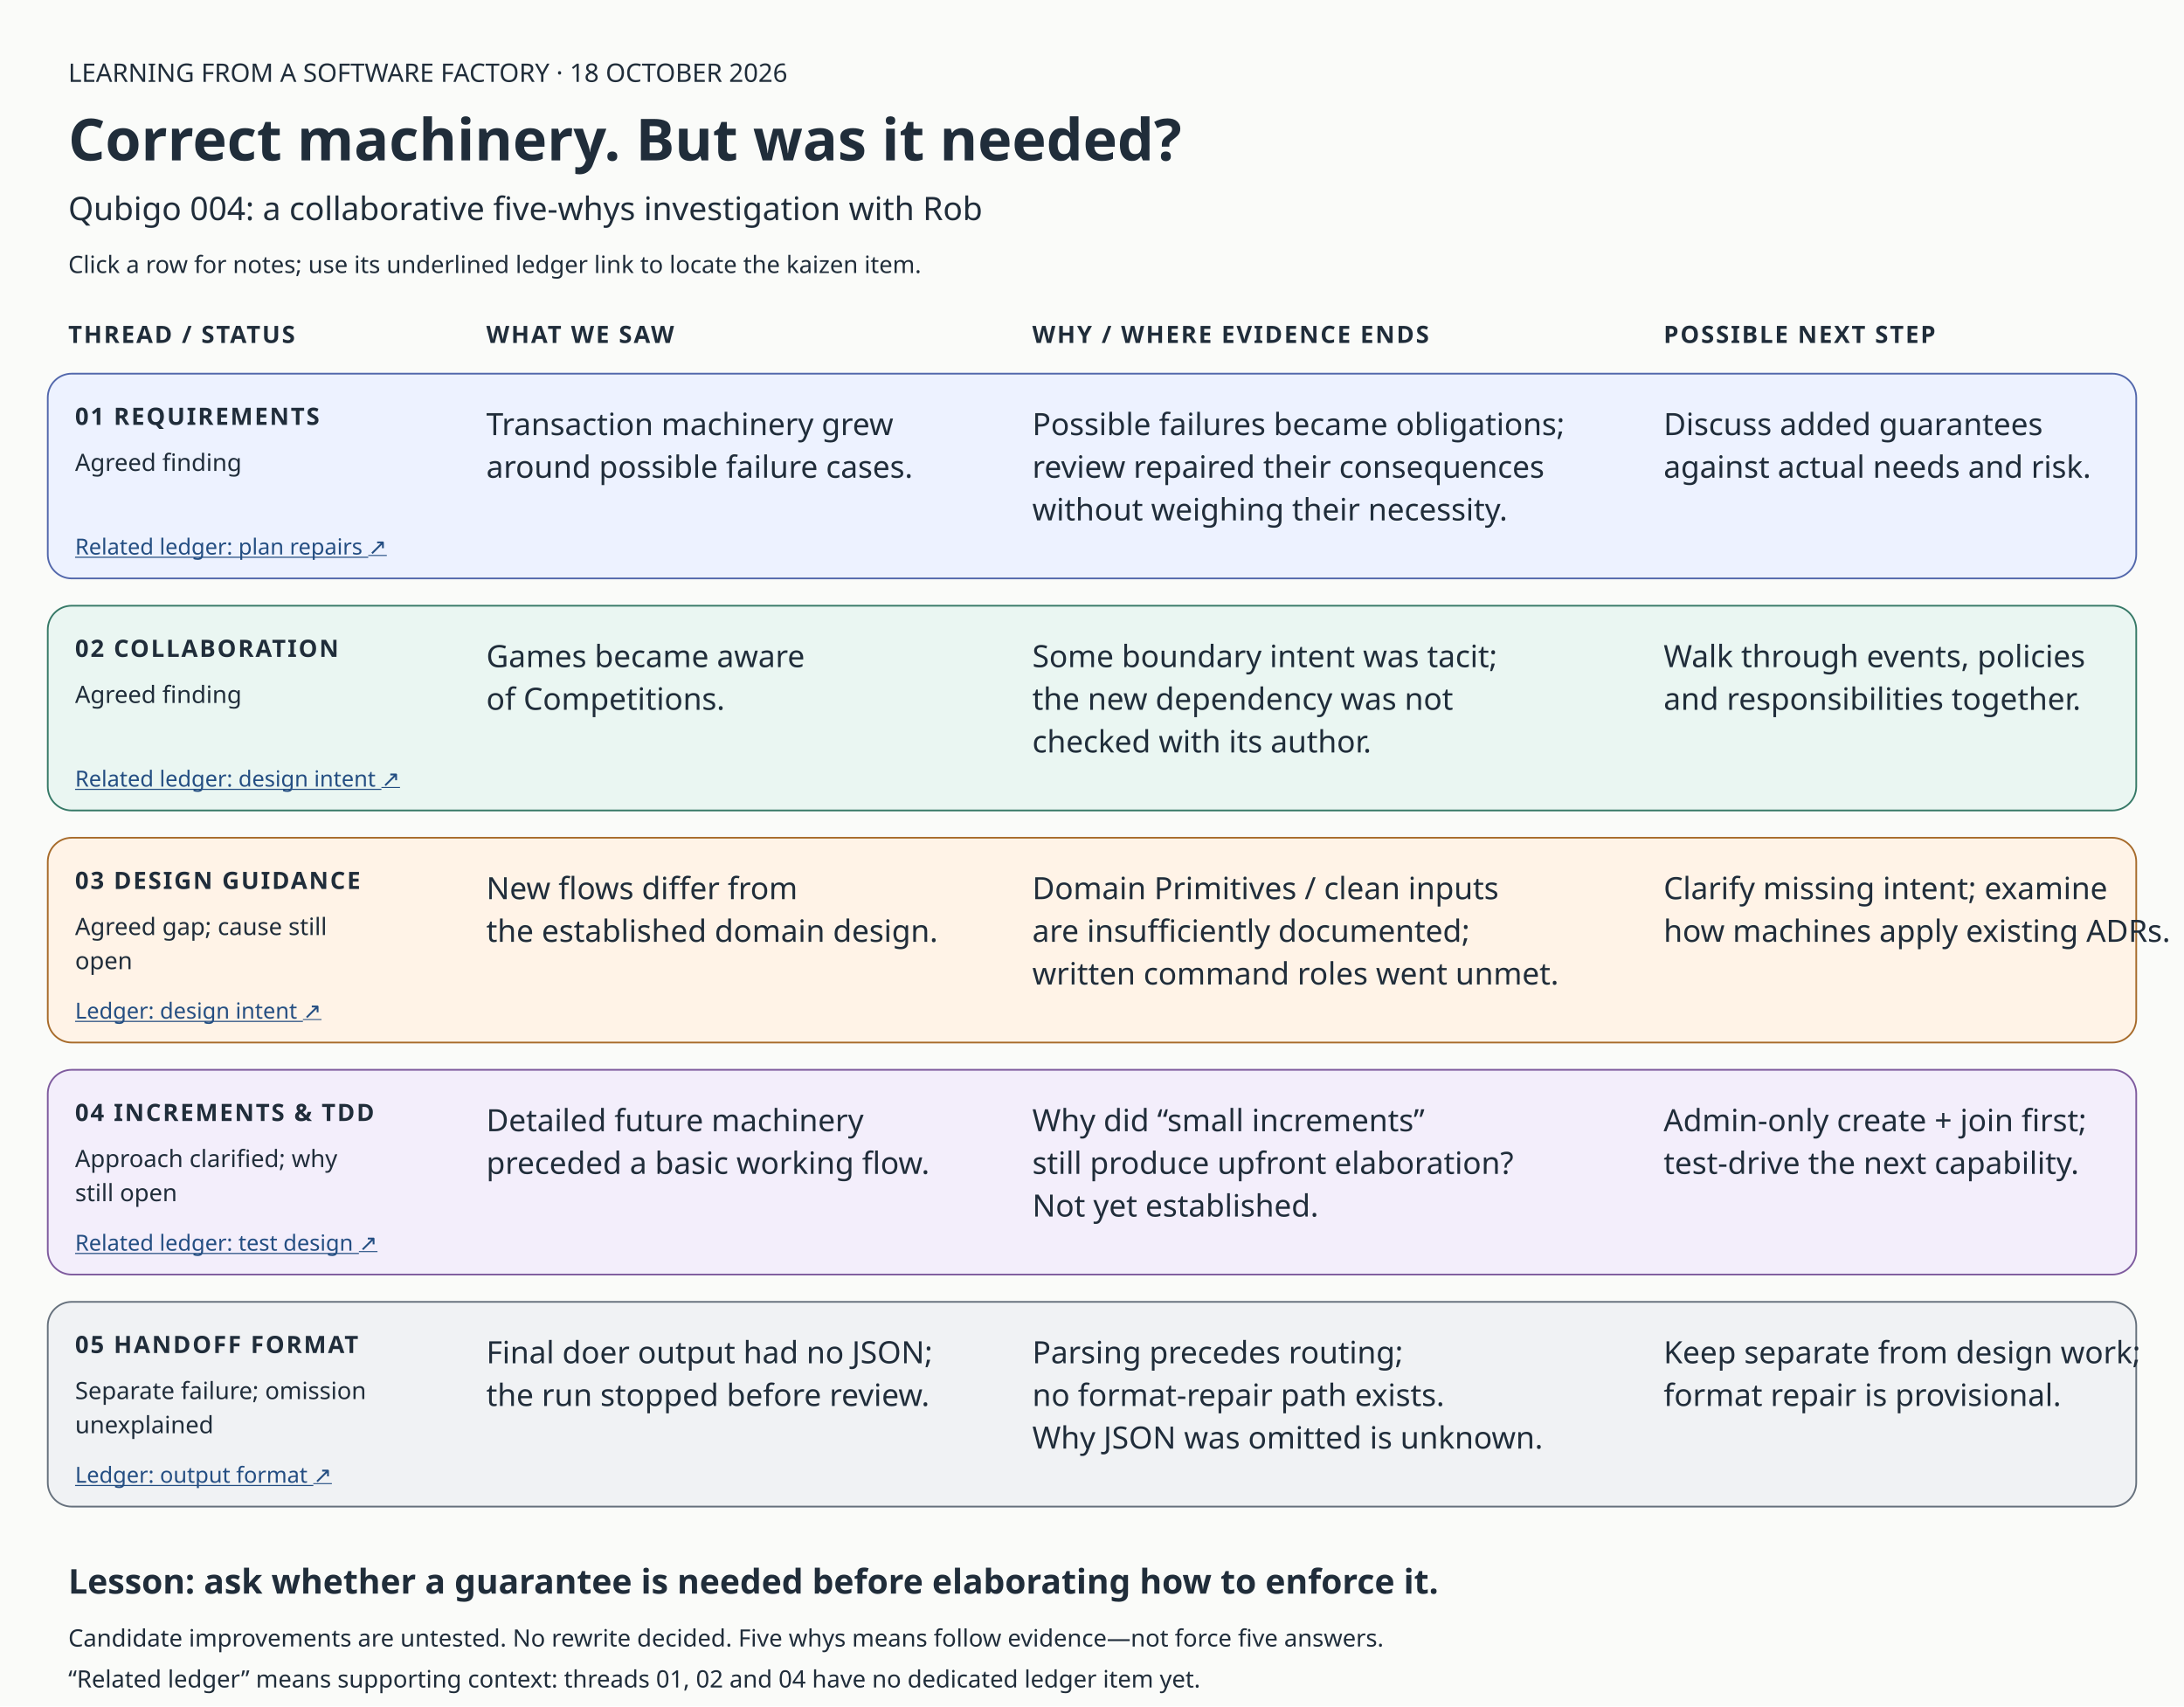
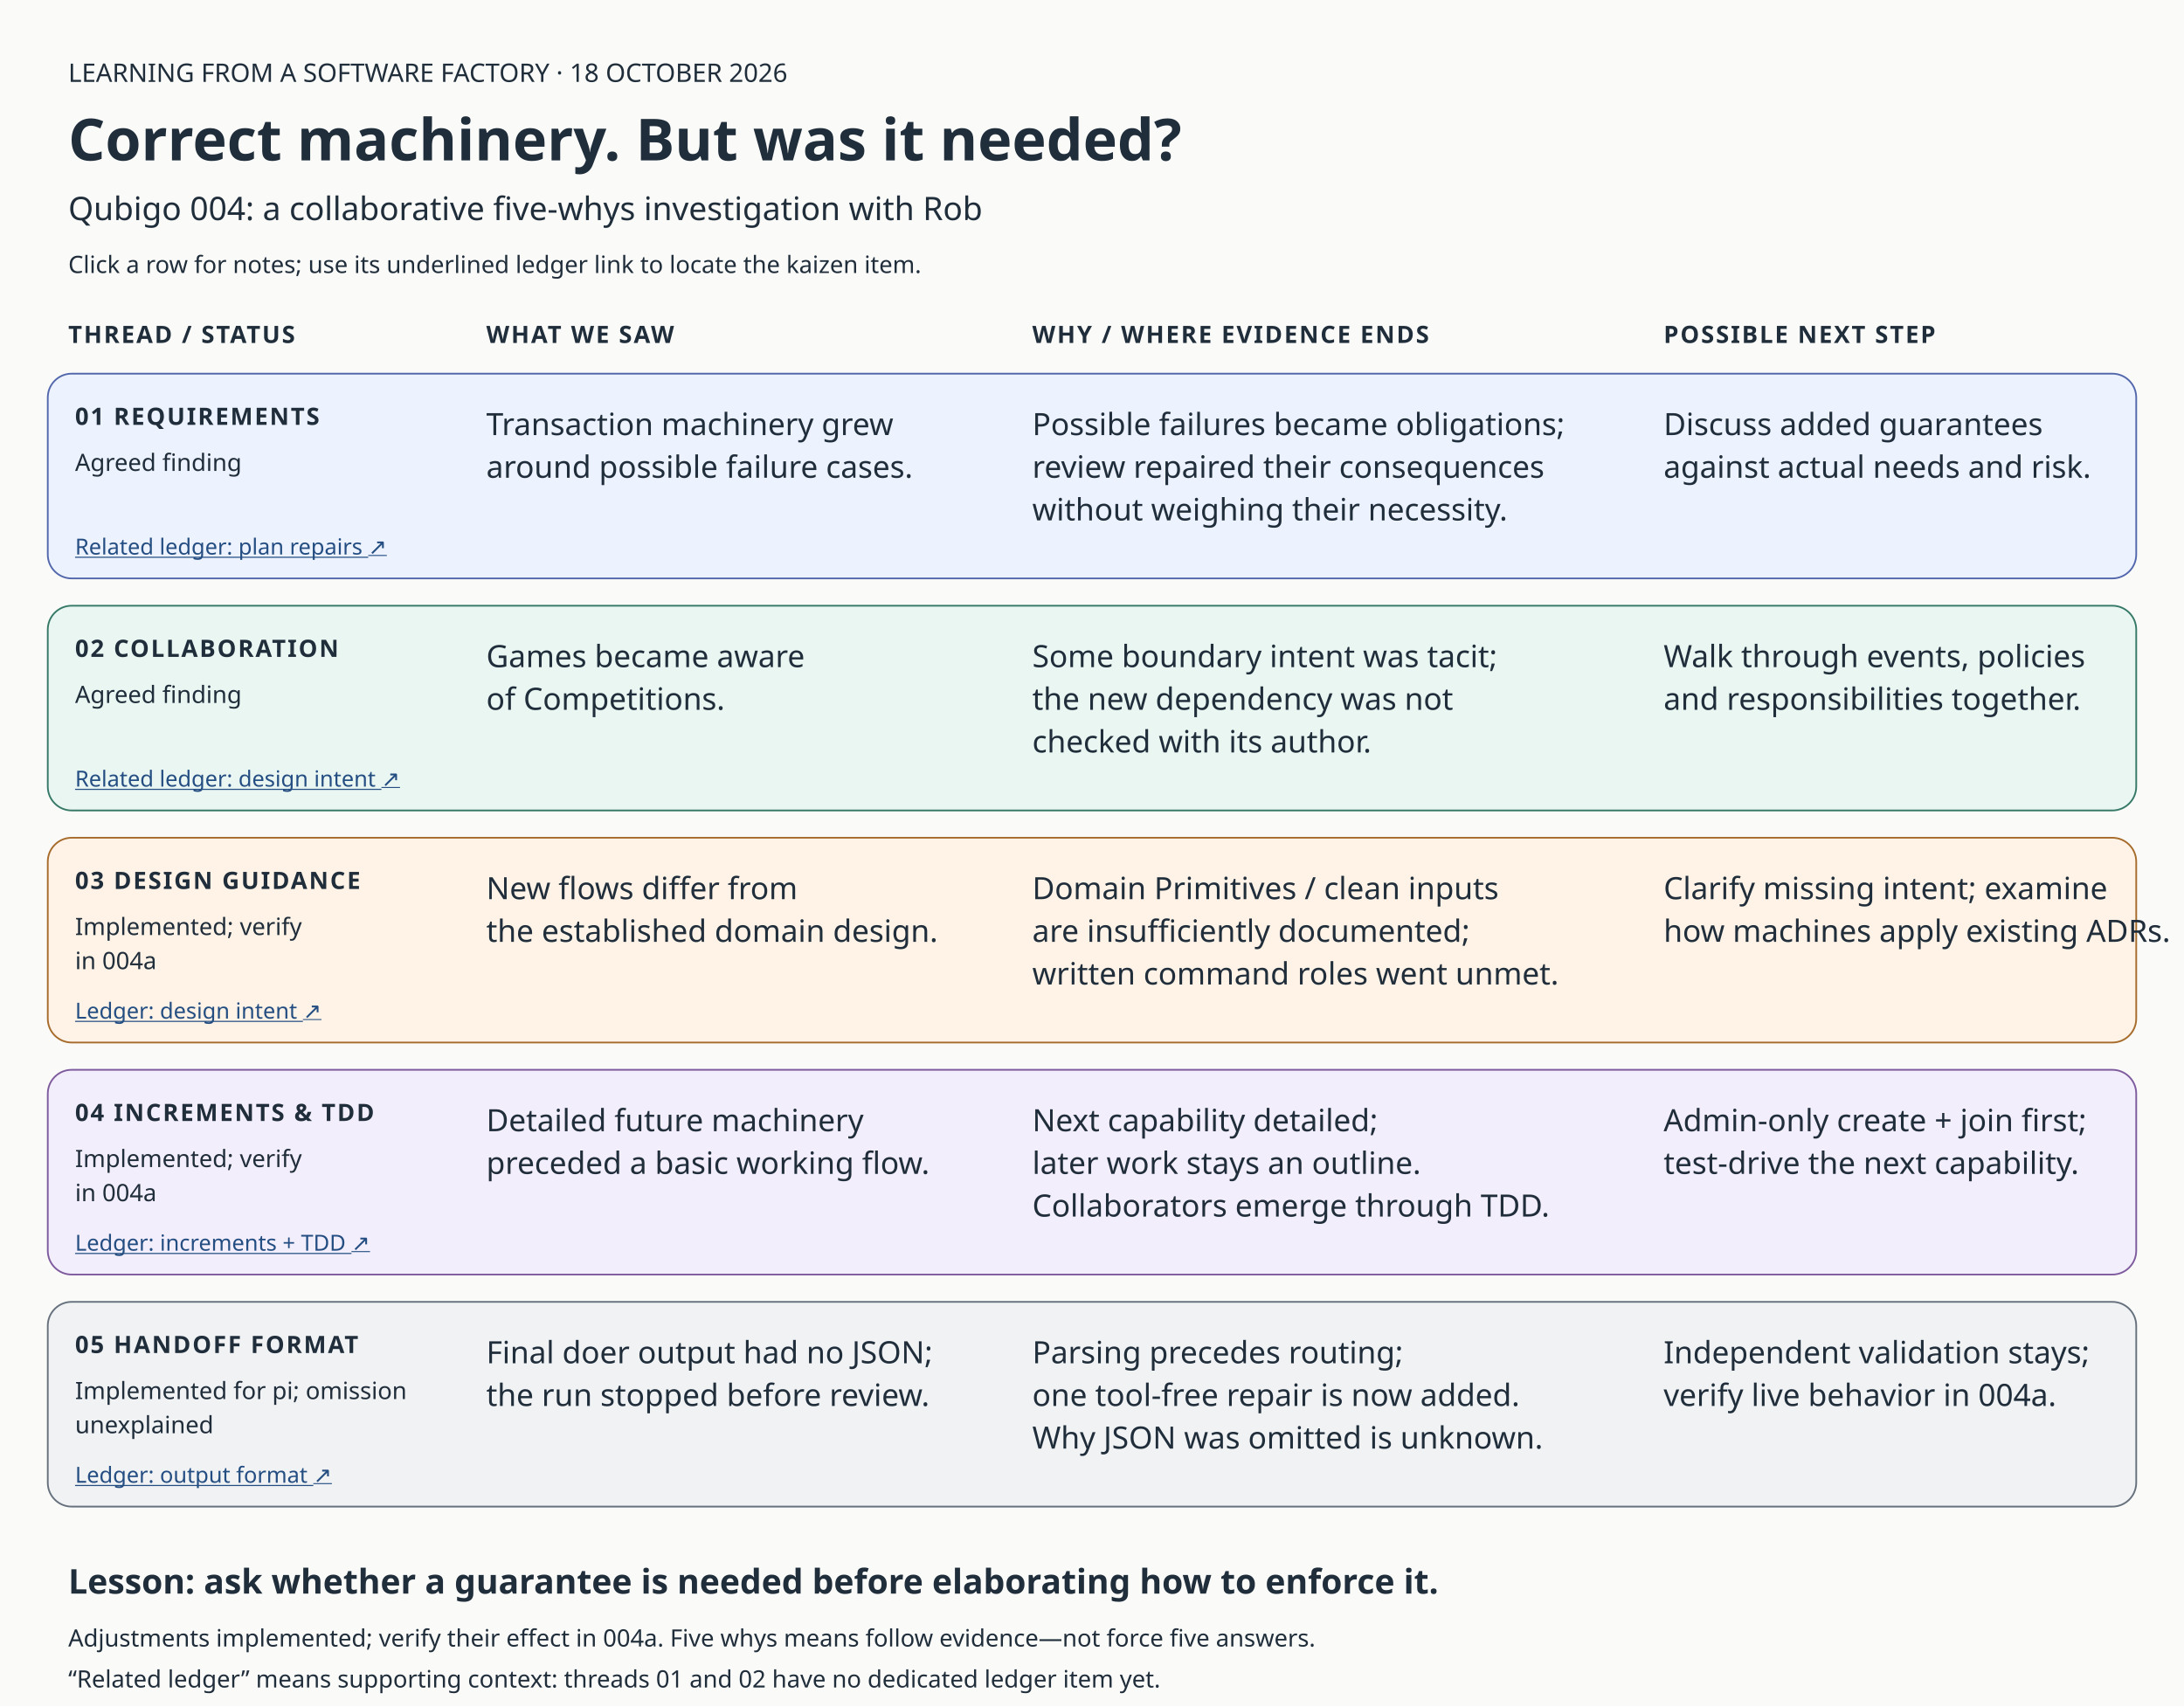
<svg xmlns="http://www.w3.org/2000/svg" width="1280" height="1000" viewBox="0 0 1280 1000" role="img" aria-labelledby="title desc">
  <style>text{font-family:system-ui,sans-serif;fill:#202d3a} .small{font-size:14px}.body{font-size:18px}.label{font-size:14px;font-weight:700;letter-spacing:1px} a:hover rect{stroke-width:3} a:focus rect{stroke-width:3}</style>
  <rect width="1280" height="1000" fill="#fafbf9" />
  <text x="40" y="48" font-size="15" fill="#516655">LEARNING FROM A SOFTWARE FACTORY · 18 OCTOBER 2026</text>
  <text x="40" y="94" font-size="34" font-weight="750">Correct machinery. But was it needed?</text>
  <text x="40" y="129" font-size="19">Qubigo 004: a collaborative five-whys investigation with Rob</text>
  <text x="40" y="160" class="small">Click a row for notes; use its underlined ledger link to locate the kaizen item.</text>
  <text x="40" y="201" class="label">THREAD / STATUS</text>
  <text x="285" y="201" class="label">WHAT WE SAW</text>
  <text x="605" y="201" class="label">WHY / WHERE EVIDENCE ENDS</text>
  <text x="975" y="201" class="label">POSSIBLE NEXT STEP</text>
  <a href="collaborative-analysis.md#agreed-finding-1-speculative-risks-acquired-requirement-status">
    <rect x="28" y="219" width="1224" height="120" rx="14" fill="#edf2ff" stroke="#5368ac" stroke-width="1" />
    <text x="44" y="249" class="label">01  REQUIREMENTS</text>
    <text x="44" y="276" class="small">Agreed finding</text>
    <text x="285" y="255" class="body">Transaction machinery grew</text>
    <text x="285" y="280" class="body">around possible failure cases.</text>
    <text x="605" y="255" class="body">Possible failures became obligations;</text>
    <text x="605" y="280" class="body">review repaired their consequences</text>
    <text x="605" y="305" class="body">without weighing their necessity.</text>
    <text x="975" y="255" class="body">Discuss added guarantees</text>
    <text x="975" y="280" class="body">against actual needs and risk.</text>
  </a>
  <a href="../../../qubigo/docs/kaizen/README.md#plan-repairs">
    <text x="44" y="325" class="small" style="fill:#244e82;text-decoration:underline;font-size:13px">Related ledger: plan repairs ↗</text>
  </a>
  <a href="collaborative-analysis.md#agreed-finding-2-intended-boundaries-were-not-checked-with-their-author">
    <rect x="28" y="355" width="1224" height="120" rx="14" fill="#eaf6f2" stroke="#367967" stroke-width="1" />
    <text x="44" y="385" class="label">02  COLLABORATION</text>
    <text x="44" y="412" class="small">Agreed finding</text>
    <text x="285" y="391" class="body">Games became aware</text>
    <text x="285" y="416" class="body">of Competitions.</text>
    <text x="605" y="391" class="body">Some boundary intent was tacit;</text>
    <text x="605" y="416" class="body">the new dependency was not</text>
    <text x="605" y="441" class="body">checked with its author.</text>
    <text x="975" y="391" class="body">Walk through events, policies</text>
    <text x="975" y="416" class="body">and responsibilities together.</text>
  </a>
  <a href="../../../qubigo/docs/kaizen/README.md#domain-design">
    <text x="44" y="461" class="small" style="fill:#244e82;text-decoration:underline;font-size:13px">Related ledger: design intent ↗</text>
  </a>
  <a href="../../../qubigo/docs/kaizen/2026-10-18-domain-design-intent-missing-and-documented-responsibilities-not-upheld.md">
    <rect x="28" y="491" width="1224" height="120" rx="14" fill="#fff3e7" stroke="#a76b2b" stroke-width="1" />
    <text x="44" y="521" class="label">03  DESIGN GUIDANCE</text>
-     <text x="44" y="548" class="small">Agreed gap; cause still</text>
-     <text x="44" y="568" class="small">open</text>
+     <text x="44" y="548" class="small">Implemented; verify</text>
+     <text x="44" y="568" class="small">in 004a</text>
    <text x="285" y="527" class="body">New flows differ from</text>
    <text x="285" y="552" class="body">the established domain design.</text>
    <text x="605" y="527" class="body">Domain Primitives / clean inputs</text>
    <text x="605" y="552" class="body">are insufficiently documented;</text>
    <text x="605" y="577" class="body">written command roles went unmet.</text>
    <text x="975" y="527" class="body">Clarify missing intent; examine</text>
    <text x="975" y="552" class="body">how machines apply existing ADRs.</text>
  </a>
  <a href="../../../qubigo/docs/kaizen/README.md#domain-design">
    <text x="44" y="597" class="small" style="fill:#244e82;text-decoration:underline;font-size:13px">Ledger: design intent ↗</text>
  </a>
  <a href="collaborative-analysis.md#robs-implementation-approach-releasable-capabilities-and-design-through-tdd">
    <rect x="28" y="627" width="1224" height="120" rx="14" fill="#f3eefb" stroke="#7e5b9e" stroke-width="1" />
    <text x="44" y="657" class="label">04  INCREMENTS &amp; TDD</text>
-     <text x="44" y="684" class="small">Approach clarified; why</text>
-     <text x="44" y="704" class="small">still open</text>
+     <text x="44" y="684" class="small">Implemented; verify</text>
+     <text x="44" y="704" class="small">in 004a</text>
    <text x="285" y="663" class="body">Detailed future machinery</text>
    <text x="285" y="688" class="body">preceded a basic working flow.</text>
-     <text x="605" y="663" class="body">Why did “small increments”</text>
-     <text x="605" y="688" class="body">still produce upfront elaboration?</text>
-     <text x="605" y="713" class="body">Not yet established.</text>
+     <text x="605" y="663" class="body">Next capability detailed;</text>
+     <text x="605" y="688" class="body">later work stays an outline.</text>
+     <text x="605" y="713" class="body">Collaborators emerge through TDD.</text>
    <text x="975" y="663" class="body">Admin-only create + join first;</text>
    <text x="975" y="688" class="body">test-drive the next capability.</text>
  </a>
  <a href="../../../qubigo/docs/kaizen/README.md#test-design">
-     <text x="44" y="733" class="small" style="fill:#244e82;text-decoration:underline;font-size:13px">Related ledger: test design ↗</text>
+     <text x="44" y="733" class="small" style="fill:#244e82;text-decoration:underline;font-size:13px">Ledger: increments + TDD ↗</text>
  </a>
  <a href="../../../qubigo/docs/kaizen/2026-10-18-doer-prose-output-stops-before-validation.md">
    <rect x="28" y="763" width="1224" height="120" rx="14" fill="#f0f2f4" stroke="#66717d" stroke-width="1" />
    <text x="44" y="793" class="label">05  HANDOFF FORMAT</text>
-     <text x="44" y="820" class="small">Separate failure; omission</text>
+     <text x="44" y="820" class="small">Implemented for pi; omission</text>
    <text x="44" y="840" class="small">unexplained</text>
    <text x="285" y="799" class="body">Final doer output had no JSON;</text>
    <text x="285" y="824" class="body">the run stopped before review.</text>
    <text x="605" y="799" class="body">Parsing precedes routing;</text>
-     <text x="605" y="824" class="body">no format-repair path exists.</text>
+     <text x="605" y="824" class="body">one tool-free repair is now added.</text>
    <text x="605" y="849" class="body">Why JSON was omitted is unknown.</text>
-     <text x="975" y="799" class="body">Keep separate from design work;</text>
-     <text x="975" y="824" class="body">format repair is provisional.</text>
+     <text x="975" y="799" class="body">Independent validation stays;</text>
+     <text x="975" y="824" class="body">verify live behavior in 004a.</text>
  </a>
  <a href="../../../qubigo/docs/kaizen/README.md#output-format">
    <text x="44" y="869" class="small" style="fill:#244e82;text-decoration:underline;font-size:13px">Ledger: output format ↗</text>
  </a>
  <text x="40" y="934" font-size="20" font-weight="650">Lesson: ask whether a guarantee is needed before elaborating how to enforce it.</text>
-   <text x="40" y="965" class="small">Candidate improvements are untested. No rewrite decided. Five whys means follow evidence—not force five answers.</text>
-   <text x="40" y="989" class="small">“Related ledger” means supporting context: threads 01, 02 and 04 have no dedicated ledger item yet.</text>
+   <text x="40" y="965" class="small">Adjustments implemented; verify their effect in 004a. Five whys means follow evidence—not force five answers.</text>
+   <text x="40" y="989" class="small">“Related ledger” means supporting context: threads 01 and 02 have no dedicated ledger item yet.</text>
</svg>
